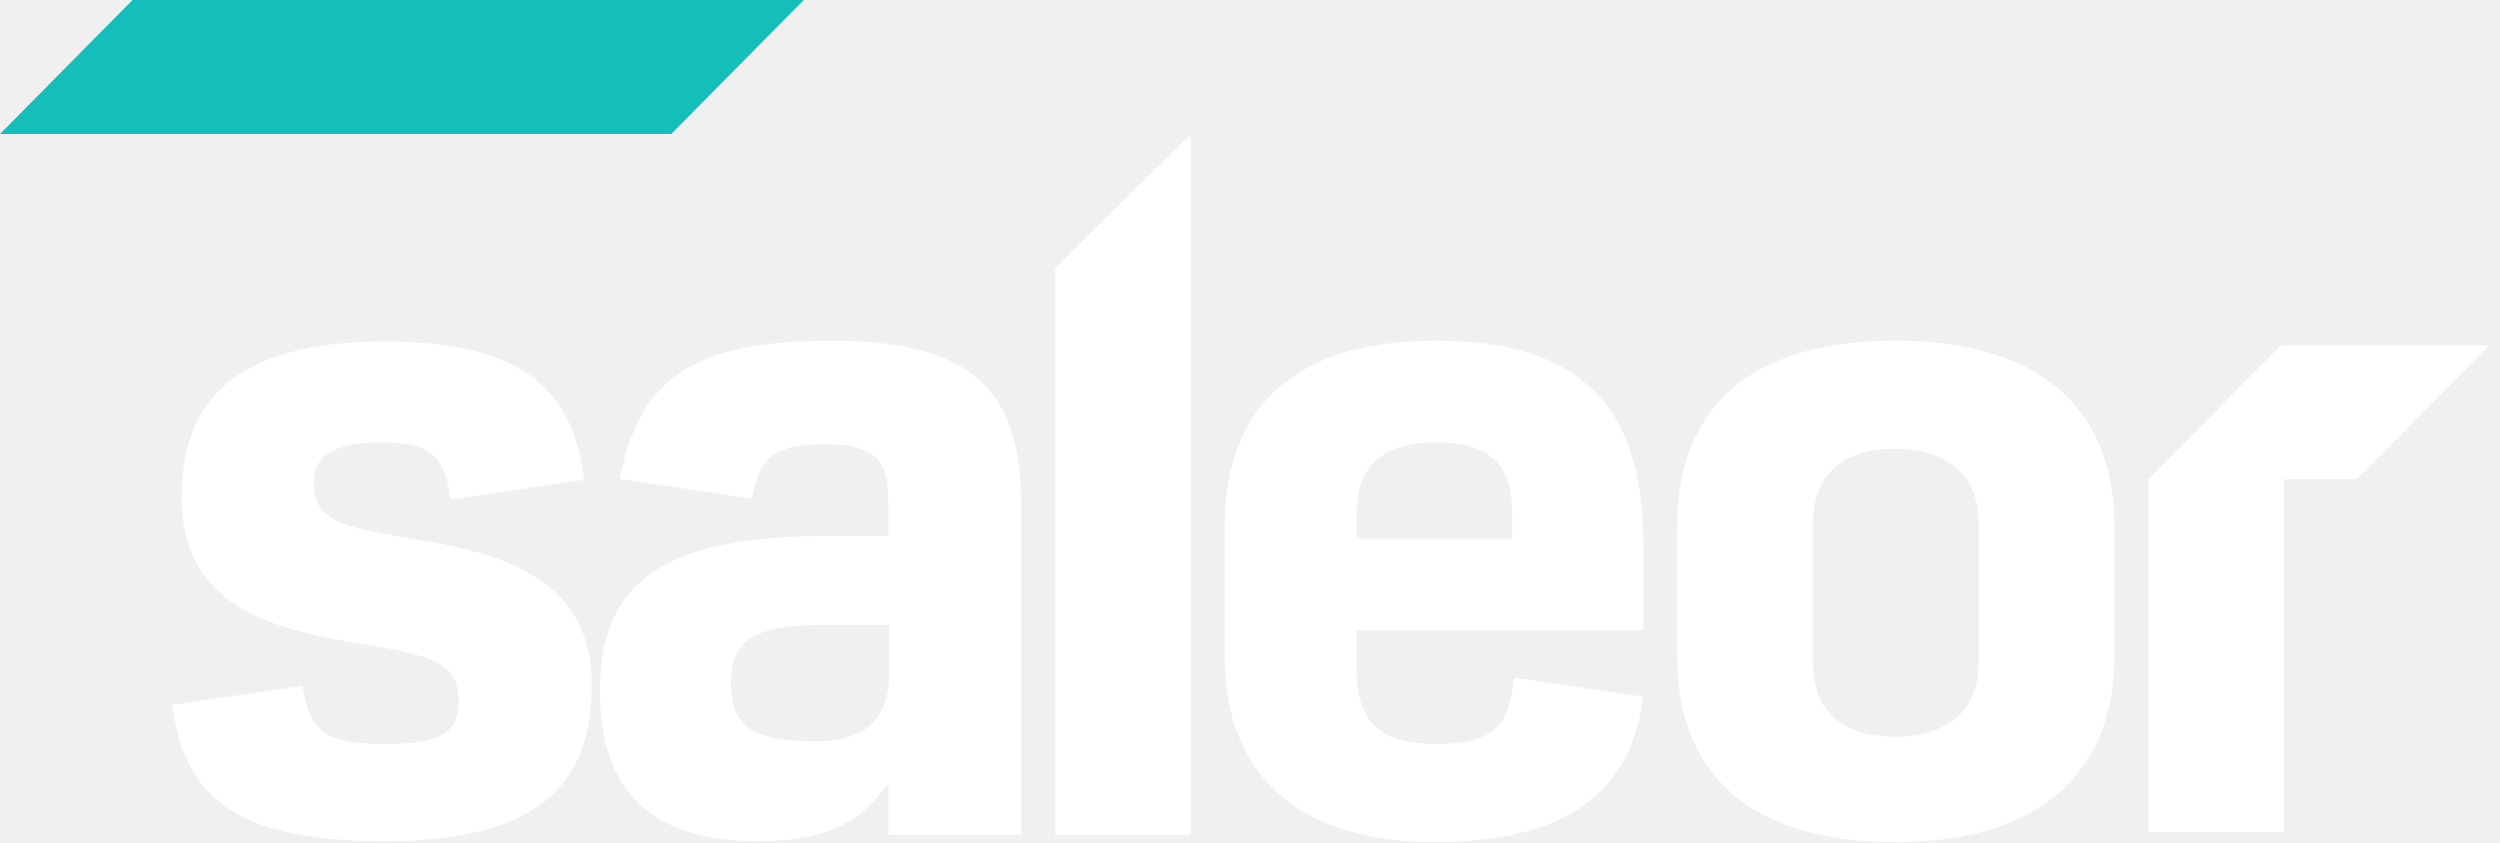
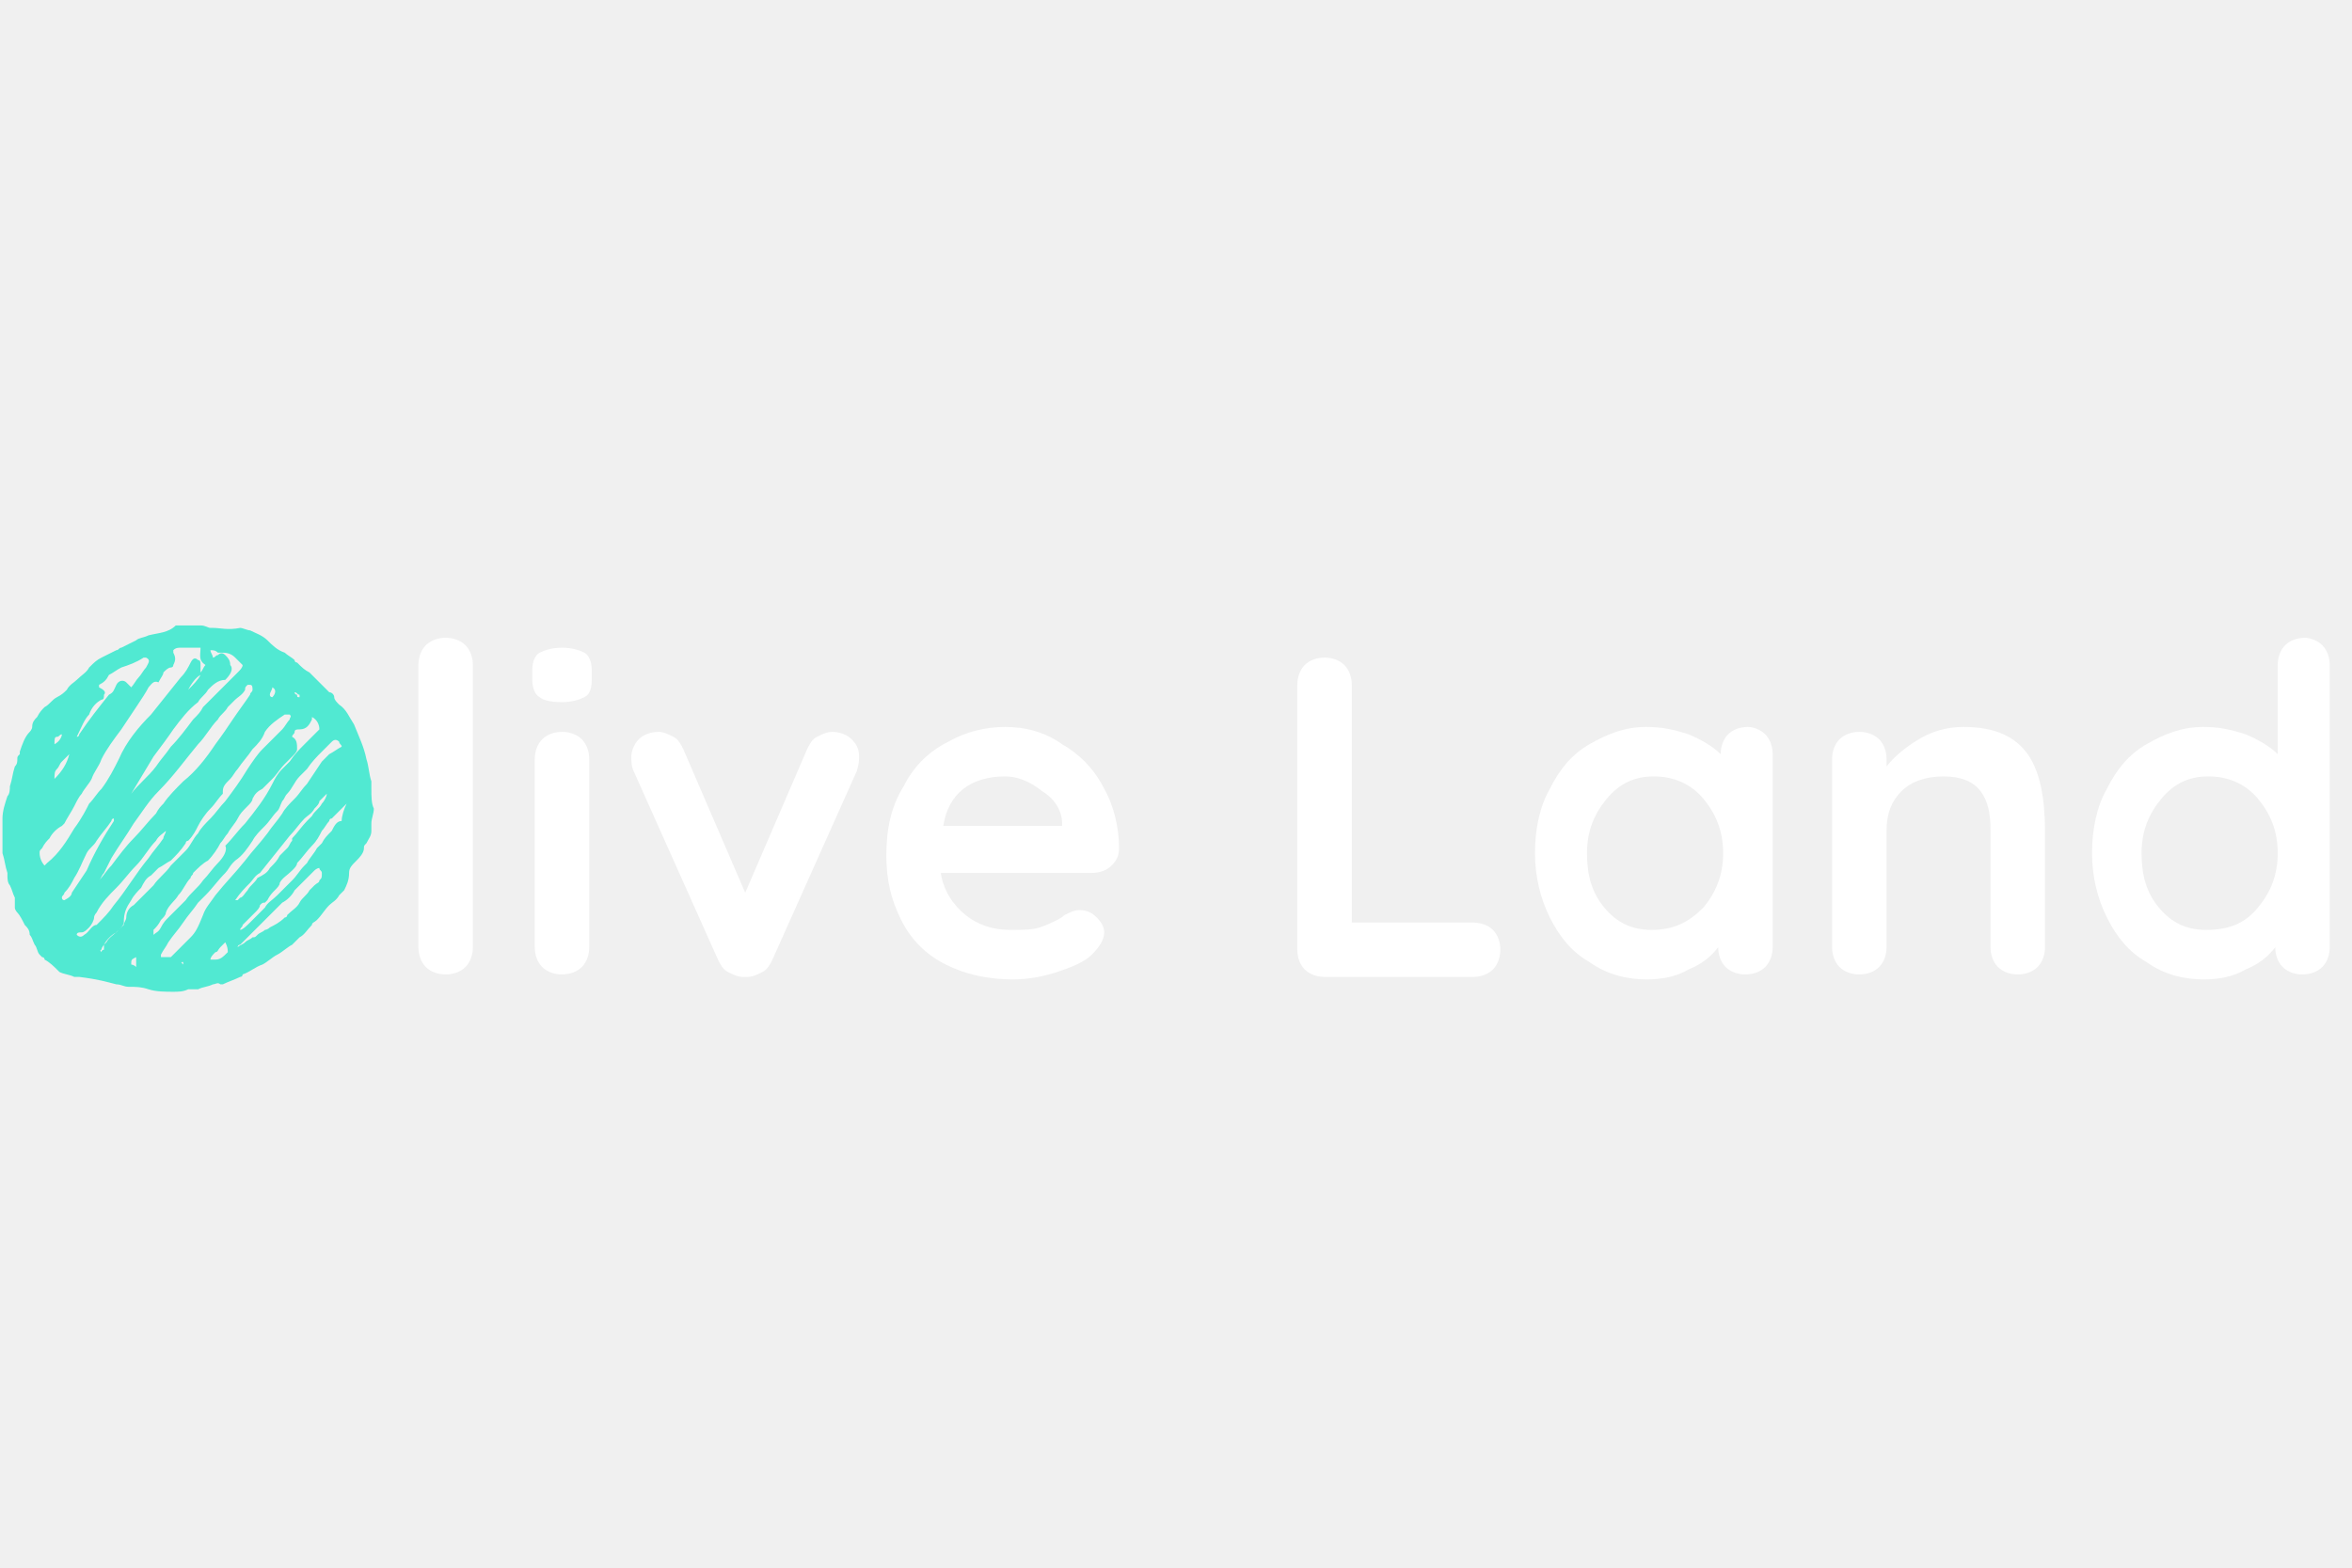
- <svg xmlns="http://www.w3.org/2000/svg" width="95" height="32" viewBox="0 0 95 32" fill="none">
-   <path d="M5.038 0L0 5.091H25.507L30.545 0H5.038Z" fill="#13BEBB" />
-   <path d="M14.642 31.965C20.909 31.965 22.485 29.445 22.485 25.994C22.485 21.748 18.653 20.954 15.466 20.436C13.031 20.022 11.921 19.815 11.921 18.331C11.921 17.226 12.887 16.812 14.463 16.812C16.397 16.812 16.934 17.364 17.113 18.986L22.199 18.227C21.769 14.741 19.799 12.98 14.606 12.98C8.912 12.98 6.907 15.258 6.907 18.883C6.871 23.577 11.312 24.061 14.606 24.613C16.648 24.993 17.436 25.338 17.436 26.684C17.436 27.789 16.755 28.272 14.714 28.272C12.458 28.272 11.777 27.892 11.491 26.063L6.549 26.788C7.014 30.481 9.199 31.965 14.642 31.965Z" fill="white" />
-   <path d="M31.035 28.169C28.635 28.169 27.776 27.651 27.776 25.925C27.776 24.371 28.635 23.75 31.214 23.75H33.792V25.545C33.792 27.271 32.933 28.169 31.035 28.169ZM28.814 31.965C31.608 31.965 32.861 31.068 33.757 29.756V31.724H38.806V19.228C38.806 15.051 37.194 12.946 31.608 12.946C26.2 12.946 24.302 14.464 23.55 18.192L28.564 18.952C28.886 17.364 29.352 16.881 31.429 16.881C33.434 16.881 33.757 17.709 33.757 19.09V20.367H31.393C24.983 20.367 22.798 22.3 22.798 26.235C22.798 30.101 24.768 31.965 28.814 31.965Z" fill="white" />
-   <path d="M40.095 31.724H45.252V5.091L40.095 10.182V31.724Z" fill="white" />
-   <path d="M51.555 20.47V19.539C51.555 17.916 52.307 16.811 54.563 16.811C56.748 16.811 57.464 17.744 57.464 19.539V20.47H51.555ZM54.563 32C60.508 32 62.084 29.238 62.442 26.477L57.536 25.752C57.321 27.409 56.999 28.272 54.563 28.272C52.093 28.272 51.555 27.064 51.555 25.476V23.957H62.442V20.643C62.442 16.018 60.616 12.945 54.563 12.945C48.583 12.945 46.541 16.052 46.541 19.987V24.958C46.541 28.79 48.619 32 54.563 32Z" fill="white" />
-   <path d="M72.004 32C77.912 32 80.348 28.997 80.348 24.958V19.987C80.348 15.88 77.912 12.945 72.004 12.945C66.094 12.945 63.731 15.88 63.731 19.987V24.958C63.731 28.997 66.059 32 72.004 32ZM72.004 27.996C69.926 27.996 68.888 26.926 68.888 25.2V19.884C68.888 18.123 69.926 17.053 72.004 17.053C74.081 17.053 75.191 18.123 75.191 19.884V25.2C75.191 26.926 74.081 27.996 72.004 27.996Z" fill="white" />
-   <path fill-rule="evenodd" clip-rule="evenodd" d="M89.558 18.213H86.794V31.616H81.637V18.213L86.675 13.123H94.596L89.558 18.213Z" fill="white" />
+ <svg xmlns="http://www.w3.org/2000/svg" version="1.1" id="Layer_1" x="0px" y="0px" width="150" height="100" viewBox="0 0 95 32" style="enable-background:new 0 0 95 32;" xml:space="preserve">
+   <style type="text/css">
+ 	.st0{fill:#FFFFFF;}
+ 	.st1{fill-rule:evenodd;clip-rule:evenodd;fill:#51E9D2;}
+ </style>
+   <g>
+     <path class="st0" d="M60.3,21.9c0.2,0.2,0.3,0.5,0.3,0.8c0,0.3-0.1,0.6-0.3,0.8c-0.2,0.2-0.5,0.3-0.8,0.3h-6   c-0.3,0-0.6-0.1-0.8-0.3c-0.2-0.2-0.3-0.5-0.3-0.8V12c0-0.3,0.1-0.6,0.3-0.8c0.2-0.2,0.5-0.3,0.8-0.3c0.3,0,0.6,0.1,0.8,0.3   c0.2,0.2,0.3,0.5,0.3,0.8v9.6h4.8C59.8,21.6,60.1,21.7,60.3,21.9z" />
+     <path class="st0" d="M71.3,14c0.2,0.2,0.3,0.5,0.3,0.8v7.8c0,0.3-0.1,0.6-0.3,0.8c-0.2,0.2-0.5,0.3-0.8,0.3c-0.3,0-0.6-0.1-0.8-0.3   c-0.2-0.2-0.3-0.5-0.3-0.8c-0.3,0.4-0.7,0.7-1.2,0.9c-0.5,0.3-1.1,0.4-1.7,0.4c-0.8,0-1.6-0.2-2.3-0.7c-0.7-0.4-1.2-1-1.6-1.8   c-0.4-0.8-0.6-1.7-0.6-2.6c0-1,0.2-1.9,0.6-2.6c0.4-0.8,0.9-1.4,1.6-1.8c0.7-0.4,1.4-0.7,2.3-0.7c0.6,0,1.1,0.1,1.7,0.3   c0.5,0.2,1,0.5,1.3,0.8v0c0-0.3,0.1-0.6,0.3-0.8c0.2-0.2,0.5-0.3,0.8-0.3C70.8,13.7,71.1,13.8,71.3,14z M68.8,21   c0.5-0.6,0.8-1.3,0.8-2.2s-0.3-1.6-0.8-2.2c-0.5-0.6-1.2-0.9-2-0.9c-0.8,0-1.4,0.3-1.9,0.9c-0.5,0.6-0.8,1.3-0.8,2.2   s0.2,1.6,0.7,2.2c0.5,0.6,1.1,0.9,1.9,0.9C67.6,21.9,68.2,21.6,68.8,21z" />
+     <path class="st0" d="M81.9,14.8c0.5,0.7,0.7,1.8,0.7,3.1v4.7c0,0.3-0.1,0.6-0.3,0.8c-0.2,0.2-0.5,0.3-0.8,0.3   c-0.3,0-0.6-0.1-0.8-0.3c-0.2-0.2-0.3-0.5-0.3-0.8v-4.7c0-0.7-0.1-1.2-0.4-1.6c-0.3-0.4-0.8-0.6-1.5-0.6c-0.7,0-1.3,0.2-1.7,0.6   c-0.4,0.4-0.6,0.9-0.6,1.6v4.7c0,0.3-0.1,0.6-0.3,0.8c-0.2,0.2-0.5,0.3-0.8,0.3c-0.3,0-0.6-0.1-0.8-0.3c-0.2-0.2-0.3-0.5-0.3-0.8   V15c0-0.3,0.1-0.6,0.3-0.8c0.2-0.2,0.5-0.3,0.8-0.3c0.3,0,0.6,0.1,0.8,0.3c0.2,0.2,0.3,0.5,0.3,0.8v0.3c0.3-0.4,0.8-0.8,1.3-1.1   c0.5-0.3,1.1-0.5,1.8-0.5C80.6,13.7,81.4,14.1,81.9,14.8z" />
+     <path class="st0" d="M93.8,10.4c0.2,0.2,0.3,0.5,0.3,0.8v11.4c0,0.3-0.1,0.6-0.3,0.8c-0.2,0.2-0.5,0.3-0.8,0.3   c-0.3,0-0.6-0.1-0.8-0.3c-0.2-0.2-0.3-0.5-0.3-0.8c-0.3,0.4-0.7,0.7-1.2,0.9c-0.5,0.3-1.1,0.4-1.7,0.4c-0.8,0-1.6-0.2-2.3-0.7   c-0.7-0.4-1.2-1-1.6-1.8c-0.4-0.8-0.6-1.7-0.6-2.6c0-1,0.2-1.9,0.6-2.6c0.4-0.8,0.9-1.4,1.6-1.8c0.7-0.4,1.4-0.7,2.3-0.7   c0.6,0,1.1,0.1,1.7,0.3c0.5,0.2,1,0.5,1.3,0.8v-3.6c0-0.3,0.1-0.6,0.3-0.8c0.2-0.2,0.5-0.3,0.8-0.3C93.3,10.1,93.6,10.2,93.8,10.4z    M91.2,21c0.5-0.6,0.8-1.3,0.8-2.2s-0.3-1.6-0.8-2.2c-0.5-0.6-1.2-0.9-2-0.9c-0.8,0-1.4,0.3-1.9,0.9c-0.5,0.6-0.8,1.3-0.8,2.2   s0.2,1.6,0.7,2.2c0.5,0.6,1.1,0.9,1.9,0.9C90.1,21.9,90.7,21.6,91.2,21z" />
+   </g>
+   <g>
+     <path class="st0" d="M18.8,23.4c-0.2,0.2-0.5,0.3-0.8,0.3c-0.3,0-0.6-0.1-0.8-0.3c-0.2-0.2-0.3-0.5-0.3-0.8V11.2   c0-0.3,0.1-0.6,0.3-0.8c0.2-0.2,0.5-0.3,0.8-0.3c0.3,0,0.6,0.1,0.8,0.3c0.2,0.2,0.3,0.5,0.3,0.8v11.4C19.1,22.9,19,23.2,18.8,23.4z   " />
+     <path class="st0" d="M21.8,12.5c-0.2-0.1-0.3-0.4-0.3-0.7v-0.4c0-0.3,0.1-0.6,0.3-0.7c0.2-0.1,0.5-0.2,0.9-0.2   c0.4,0,0.7,0.1,0.9,0.2c0.2,0.1,0.3,0.4,0.3,0.7v0.4c0,0.4-0.1,0.6-0.3,0.7c-0.2,0.1-0.5,0.2-0.9,0.2   C22.2,12.7,21.9,12.6,21.8,12.5z M23.5,23.4c-0.2,0.2-0.5,0.3-0.8,0.3c-0.3,0-0.6-0.1-0.8-0.3c-0.2-0.2-0.3-0.5-0.3-0.8V15   c0-0.3,0.1-0.6,0.3-0.8c0.2-0.2,0.5-0.3,0.8-0.3c0.3,0,0.6,0.1,0.8,0.3c0.2,0.2,0.3,0.5,0.3,0.8v7.6C23.8,22.9,23.7,23.2,23.5,23.4   z" />
+     <path class="st0" d="M34.4,14.2c0.2,0.2,0.3,0.4,0.3,0.7c0,0.1,0,0.3-0.1,0.6l-3.4,7.6c-0.1,0.2-0.2,0.4-0.4,0.5   c-0.2,0.1-0.4,0.2-0.6,0.2l-0.2,0c-0.2,0-0.4-0.1-0.6-0.2c-0.2-0.1-0.3-0.3-0.4-0.5l-3.4-7.6c-0.1-0.2-0.1-0.4-0.1-0.6   c0-0.2,0.1-0.5,0.3-0.7c0.2-0.2,0.5-0.3,0.8-0.3c0.2,0,0.4,0.1,0.6,0.2c0.2,0.1,0.3,0.3,0.4,0.5l2.5,5.8l2.5-5.8   c0.1-0.2,0.2-0.4,0.4-0.5c0.2-0.1,0.4-0.2,0.6-0.2C33.9,13.9,34.2,14,34.4,14.2z" />
+     <path class="st0" d="M44.9,19.3c-0.2,0.2-0.5,0.3-0.8,0.3H38c0.1,0.7,0.5,1.3,1,1.7c0.5,0.4,1.1,0.6,1.8,0.6c0.5,0,0.9,0,1.2-0.1   c0.3-0.1,0.5-0.2,0.7-0.3c0.2-0.1,0.3-0.2,0.3-0.2c0.2-0.1,0.4-0.2,0.6-0.2c0.3,0,0.5,0.1,0.7,0.3s0.3,0.4,0.3,0.6   c0,0.3-0.2,0.6-0.5,0.9c-0.3,0.3-0.8,0.5-1.4,0.7c-0.6,0.2-1.2,0.3-1.8,0.3c-1,0-1.9-0.2-2.7-0.6c-0.8-0.4-1.4-1-1.8-1.8   c-0.4-0.8-0.6-1.6-0.6-2.6c0-1.1,0.2-2,0.7-2.8c0.4-0.8,1-1.4,1.8-1.8c0.7-0.4,1.5-0.6,2.3-0.6c0.8,0,1.6,0.2,2.3,0.7   c0.7,0.4,1.3,1,1.7,1.8c0.4,0.7,0.6,1.6,0.6,2.4C45.2,18.9,45.1,19.1,44.9,19.3z M38.1,17.7h4.8v-0.1c0-0.5-0.3-1-0.8-1.3   c-0.5-0.4-1-0.6-1.5-0.6C39.2,15.7,38.3,16.4,38.1,17.7z" />
+   </g>
+   <path class="st1" d="M13.8,17.5c-0.2,0-0.3,0.2-0.4,0.4c-0.2,0.2-0.3,0.3-0.4,0.5c-0.1,0.1-0.1,0.1-0.2,0.2  c-0.1,0.2-0.3,0.4-0.4,0.6c0,0-0.1,0.1-0.1,0.1c-0.2,0.2-0.3,0.4-0.5,0.6c-0.2,0.2-0.4,0.4-0.6,0.6c-0.2,0.2-0.4,0.3-0.5,0.5  c-0.2,0.2-0.4,0.4-0.6,0.6c-0.1,0.1-0.3,0.3-0.4,0.3c0-0.1,0.1-0.1,0.1-0.2c0.2-0.2,0.3-0.3,0.5-0.5c0.1-0.1,0.2-0.2,0.2-0.3  c0.1-0.1,0.1-0.1,0.2-0.1c0,0,0,0,0.1-0.1c0.1-0.2,0.2-0.3,0.3-0.4c0.1-0.1,0.2-0.2,0.2-0.3c0.1-0.2,0.3-0.3,0.5-0.5  c0.1-0.1,0.2-0.2,0.2-0.3c0.2-0.2,0.4-0.5,0.6-0.7c0.2-0.2,0.3-0.4,0.4-0.6c0.1-0.1,0.2-0.3,0.3-0.4c0,0,0-0.1,0.1-0.1  c0.1-0.1,0.2-0.2,0.3-0.3c0.1-0.1,0.2-0.2,0.3-0.3C13.9,17,13.8,17.3,13.8,17.5z M12.9,19.9c0,0.1-0.1,0.1-0.2,0.2  c-0.1,0.1-0.1,0.1-0.2,0.2c-0.1,0.2-0.3,0.3-0.4,0.5c-0.1,0.2-0.3,0.3-0.5,0.5c0,0.1-0.1,0.1-0.1,0.1c-0.2,0.2-0.4,0.3-0.6,0.4  c-0.1,0.1-0.2,0.1-0.2,0.1c-0.1,0.1-0.2,0.1-0.3,0.2c-0.1,0.1-0.1,0.1-0.2,0.1c-0.1,0.1-0.2,0.1-0.3,0.2c-0.1,0.1-0.2,0.1-0.3,0.2  c0,0,0,0,0,0c0,0,0-0.1,0.1-0.1c0.1-0.1,0.2-0.2,0.3-0.3c0.1-0.1,0.2-0.2,0.4-0.4c0.1-0.1,0.1-0.1,0.2-0.2c0.1-0.1,0.2-0.2,0.3-0.3  c0.2-0.2,0.3-0.3,0.5-0.5c0.2-0.1,0.4-0.3,0.5-0.5c0.2-0.2,0.4-0.4,0.5-0.5c0.1-0.1,0.2-0.2,0.3-0.3c0,0,0.1-0.1,0.2-0.1  c0,0.1,0.1,0.1,0.1,0.2C13,19.8,13,19.8,12.9,19.9z M9.5,20.7C9.5,20.7,9.5,20.7,9.5,20.7c0.2-0.3,0.4-0.5,0.6-0.7  c0.1-0.1,0.2-0.3,0.4-0.4c0.4-0.5,0.8-1,1.2-1.5c0.2-0.2,0.4-0.5,0.6-0.7c0.1-0.1,0.3-0.2,0.4-0.4c0.1-0.1,0.2-0.2,0.2-0.3  c0.1-0.1,0.2-0.2,0.3-0.3c0,0.1-0.1,0.3-0.2,0.4c-0.1,0.2-0.3,0.3-0.4,0.5c-0.1,0.1-0.1,0.1-0.2,0.2c-0.2,0.2-0.4,0.5-0.6,0.7  c0,0,0,0,0,0.1c-0.1,0.1-0.1,0.2-0.2,0.3c-0.1,0.1-0.2,0.2-0.3,0.3c-0.1,0.2-0.2,0.3-0.4,0.5c-0.1,0.2-0.3,0.3-0.5,0.4  c-0.1,0.2-0.3,0.3-0.4,0.5c-0.1,0.1-0.2,0.3-0.3,0.3c0,0-0.1,0.1-0.1,0.1C9.6,20.7,9.6,20.7,9.5,20.7C9.5,20.8,9.5,20.8,9.5,20.7z   M8.7,23.1c-0.1,0-0.1,0-0.2,0c0-0.1,0.1-0.2,0.2-0.3c0.1,0,0.1-0.1,0.2-0.2c0,0,0.1-0.1,0.2-0.2c0.1,0.2,0.1,0.3,0.1,0.4  C9,23,8.9,23.1,8.7,23.1z M7.7,22.2c-0.2,0.2-0.3,0.3-0.5,0.5c-0.1,0.1-0.2,0.2-0.3,0.3C6.7,23,6.6,23,6.5,23c0,0,0-0.1,0-0.1  c0.1-0.2,0.2-0.3,0.3-0.5c0.2-0.3,0.4-0.5,0.6-0.8c0.2-0.3,0.4-0.5,0.6-0.8c0.1-0.1,0.2-0.2,0.3-0.3c0.3-0.3,0.5-0.6,0.8-0.9  c0.1-0.1,0.2-0.3,0.3-0.4c0,0,0.1-0.1,0.1-0.1c0.3-0.2,0.5-0.5,0.7-0.8c0.1-0.2,0.3-0.4,0.5-0.6c0.2-0.2,0.3-0.4,0.5-0.6  c0.1-0.1,0.1-0.2,0.2-0.4c0.1-0.1,0.1-0.2,0.2-0.3c0.2-0.2,0.3-0.5,0.5-0.7c0.1-0.1,0.2-0.2,0.3-0.3c0.2-0.3,0.4-0.5,0.6-0.7  c0.1-0.1,0.2-0.2,0.4-0.4c0.1-0.1,0.2-0.1,0.3,0c0,0.1,0.1,0.1,0.1,0.2c-0.2,0.1-0.3,0.2-0.5,0.3c-0.1,0.1-0.2,0.2-0.3,0.3  c-0.2,0.3-0.4,0.6-0.6,0.9c-0.2,0.2-0.3,0.4-0.5,0.6c-0.2,0.2-0.4,0.4-0.5,0.6c-0.2,0.3-0.4,0.5-0.6,0.8c-0.3,0.4-0.6,0.7-0.9,1.1  c-0.4,0.5-0.8,0.9-1.2,1.4c-0.2,0.3-0.4,0.5-0.5,0.8C8,21.8,7.9,22,7.7,22.2z M7.4,23.3C7.4,23.3,7.3,23.3,7.4,23.3  c-0.1-0.1-0.1-0.1,0-0.1C7.4,23.2,7.4,23.3,7.4,23.3z M6.2,22.1C6.2,22.1,6.2,22.1,6.2,22.1c0-0.1,0-0.1,0-0.2  c0.1-0.1,0.2-0.2,0.3-0.4c0.1-0.1,0.2-0.2,0.2-0.3c0.1-0.3,0.4-0.5,0.5-0.7c0.2-0.2,0.3-0.5,0.5-0.7c0-0.1,0.1-0.1,0.1-0.2  c0.2-0.2,0.4-0.4,0.6-0.5c0.2-0.2,0.4-0.5,0.5-0.7c0.1-0.1,0.2-0.3,0.3-0.4c0.1-0.2,0.3-0.4,0.4-0.6c0.1-0.2,0.2-0.3,0.4-0.5  c0.1-0.1,0.2-0.2,0.2-0.3c0.1-0.2,0.2-0.3,0.4-0.4c0.1-0.1,0.3-0.3,0.4-0.4c0.2-0.2,0.3-0.4,0.5-0.6c0.1-0.1,0.2-0.2,0.3-0.3  c0.1-0.1,0.2-0.2,0.2-0.3c0-0.2,0-0.4-0.2-0.5c0-0.1,0.1-0.1,0.1-0.2c0-0.1,0.1-0.1,0.2-0.1c0.3,0,0.4-0.2,0.5-0.4c0,0,0-0.1,0-0.1  c0,0,0,0,0,0c0.2,0.1,0.3,0.3,0.3,0.5c-0.1,0.1-0.2,0.2-0.3,0.3c-0.1,0.1-0.2,0.2-0.3,0.3c-0.2,0.2-0.4,0.4-0.6,0.7  c-0.1,0.1-0.2,0.2-0.3,0.3c-0.2,0.2-0.3,0.4-0.4,0.6c-0.3,0.6-0.7,1.1-1.1,1.6c-0.3,0.3-0.5,0.6-0.8,0.9C9.2,18.7,9,19,8.8,19.2  c-0.2,0.2-0.4,0.5-0.6,0.7c-0.2,0.3-0.5,0.5-0.7,0.8c-0.1,0.1-0.2,0.2-0.3,0.3c-0.1,0.1-0.3,0.3-0.4,0.4c-0.1,0.1-0.2,0.2-0.3,0.4  C6.4,22,6.3,22,6.2,22.1z M5.4,20.9c-0.2,0.1-0.3,0.3-0.3,0.5c0,0.1-0.1,0.2-0.1,0.3c-0.1,0.1-0.2,0.2-0.3,0.3  c-0.2,0.1-0.4,0.3-0.5,0.5c0,0.1,0,0.1,0,0.2c0,0-0.1,0-0.1,0.1c0,0-0.1-0.1,0-0.1c0-0.1,0.1-0.2,0.2-0.3c0.1-0.2,0.3-0.3,0.5-0.5  c0.1-0.1,0.2-0.2,0.2-0.3C5,21.2,5.1,21,5.3,20.7c0.1-0.2,0.3-0.4,0.4-0.5c0.1-0.2,0.2-0.4,0.4-0.5c0.1-0.1,0.2-0.2,0.3-0.3  c0.2-0.1,0.3-0.2,0.5-0.3c0.2-0.2,0.4-0.4,0.6-0.7c0,0,0-0.1,0.1-0.1c0.2-0.2,0.3-0.4,0.4-0.6c0.1-0.2,0.3-0.5,0.5-0.7  c0.2-0.2,0.3-0.4,0.5-0.6c0,0,0,0,0-0.1C9,16.1,9.1,16,9.3,15.8c0.1-0.1,0.2-0.3,0.3-0.4c0.2-0.3,0.4-0.5,0.6-0.8  c0.2-0.2,0.4-0.4,0.5-0.7c0.2-0.3,0.5-0.5,0.8-0.7c0,0,0,0,0.1,0c0,0,0.1,0,0.1,0c0.1,0.1,0,0.1,0,0.2c-0.1,0.1-0.2,0.3-0.3,0.4  c-0.3,0.3-0.5,0.5-0.8,0.8c-0.2,0.2-0.4,0.5-0.6,0.8c-0.3,0.5-0.6,0.9-0.9,1.3c-0.2,0.2-0.4,0.5-0.6,0.7C8.3,17.6,8.1,17.8,8,18  c-0.2,0.2-0.3,0.5-0.5,0.7c-0.2,0.2-0.4,0.4-0.6,0.6c-0.2,0.3-0.5,0.5-0.7,0.8C5.9,20.4,5.7,20.6,5.4,20.9z M5.3,23.3  c0-0.2,0-0.2,0.2-0.3c0,0.1,0,0.2,0,0.4C5.4,23.3,5.3,23.3,5.3,23.3z M3.4,22.1c-0.1,0.1-0.2,0.1-0.3,0c0,0,0,0,0,0  c0-0.1,0.1-0.1,0.2-0.1c0.1,0,0.2-0.1,0.3-0.2c0.1-0.1,0.2-0.3,0.2-0.4c0-0.1,0.1-0.2,0.1-0.2c0.2-0.4,0.5-0.7,0.8-1  c0.3-0.3,0.5-0.6,0.8-0.9c0.3-0.3,0.5-0.7,0.8-1c0.1-0.2,0.3-0.3,0.4-0.4c0,0.1-0.1,0.2-0.1,0.3c-0.2,0.3-0.4,0.5-0.6,0.8  c-0.5,0.6-0.9,1.3-1.4,1.9c-0.2,0.3-0.4,0.5-0.7,0.8C3.7,21.7,3.6,22,3.4,22.1z M2.6,20.7c-0.1,0-0.1-0.1-0.1-0.1  c0-0.1,0.1-0.1,0.1-0.2c0.2-0.2,0.3-0.4,0.4-0.6c0.2-0.3,0.3-0.6,0.5-1c0.1-0.2,0.3-0.3,0.4-0.5c0.2-0.3,0.4-0.5,0.6-0.8  c0,0,0-0.1,0.1-0.1c0,0,0,0,0,0c0,0,0,0,0,0.1c-0.4,0.6-0.8,1.3-1.1,2c-0.2,0.3-0.4,0.6-0.6,0.9C2.9,20.5,2.8,20.6,2.6,20.7z   M1.9,19.2c0,0-0.1,0.1-0.1,0.1c-0.1-0.1-0.2-0.3-0.2-0.5c0-0.1,0-0.1,0.1-0.2c0.1-0.2,0.2-0.3,0.3-0.4c0.1-0.2,0.3-0.4,0.5-0.5  c0,0,0.1-0.1,0.1-0.1c0.1-0.2,0.3-0.5,0.4-0.7c0.1-0.2,0.2-0.4,0.3-0.5c0.1-0.2,0.3-0.4,0.4-0.6C3.8,15.5,4,15.3,4.1,15  c0.2-0.4,0.5-0.8,0.8-1.2c0.2-0.3,0.4-0.6,0.6-0.9c0.2-0.3,0.4-0.6,0.5-0.8c0.1-0.1,0.2-0.3,0.4-0.2c0.1-0.2,0.2-0.3,0.2-0.4  c0.1-0.1,0.2-0.2,0.3-0.2c0,0,0.1,0,0.1-0.1c0.1-0.2,0.1-0.3,0-0.5c0,0,0-0.1,0-0.1c0.1-0.1,0.2-0.1,0.3-0.1c0.3,0,0.5,0,0.8,0  c0,0.3-0.1,0.5,0.2,0.7c-0.1,0.1-0.1,0.2-0.2,0.3c0-0.1,0-0.2,0-0.3C8.1,11.1,8.1,11,8,11c-0.1-0.1-0.2-0.1-0.3,0.1  c-0.1,0.2-0.2,0.4-0.4,0.6c-0.4,0.5-0.8,1-1.2,1.5c-0.5,0.5-1,1.1-1.3,1.8c-0.2,0.4-0.4,0.8-0.7,1.2c-0.2,0.2-0.3,0.4-0.5,0.6  C3.5,17,3.3,17.4,3,17.8C2.7,18.3,2.4,18.8,1.9,19.2z M2.3,14.1c0.1,0,0.1-0.1,0.2-0.1c0,0.1-0.1,0.3-0.3,0.4  C2.2,14.2,2.2,14.1,2.3,14.1z M2.8,14.8c-0.1,0.4-0.3,0.7-0.6,1c0-0.2,0-0.3,0.1-0.4c0.1-0.1,0.1-0.2,0.2-0.3  C2.6,15,2.7,14.9,2.8,14.8z M3.6,13.2C3.6,13.2,3.6,13.2,3.6,13.2c0.1-0.3,0.3-0.5,0.5-0.6c0.1,0,0.1-0.1,0.1-0.2  c0.1-0.1,0-0.2-0.2-0.3c0,0,0-0.1,0-0.1c0.2-0.1,0.3-0.2,0.4-0.4c0.2-0.1,0.3-0.2,0.5-0.3c0.3-0.1,0.6-0.2,0.9-0.4c0,0,0.1,0,0.1,0  C6.1,11,6,11.1,5.9,11.3c-0.1,0.1-0.2,0.3-0.3,0.4c-0.1,0.1-0.2,0.3-0.3,0.4c0,0-0.1-0.1-0.1-0.1c0,0-0.1-0.1-0.1-0.1  c-0.1-0.1-0.3-0.1-0.4,0.1c-0.1,0.2-0.1,0.3-0.3,0.4c-0.4,0.5-0.8,1-1.2,1.6c0,0,0,0.1-0.1,0.1C3.3,13.7,3.4,13.4,3.6,13.2z   M7.6,12.2c0.1-0.2,0.3-0.5,0.5-0.6c0,0,0,0,0,0C8,11.8,7.8,12,7.6,12.2C7.6,12.2,7.6,12.2,7.6,12.2z M9.3,11.2  C9.3,11.2,9.3,11.1,9.3,11.2c0-0.2-0.1-0.3-0.2-0.4c-0.1-0.1-0.2-0.1-0.3,0c-0.1,0-0.1,0.1-0.2,0.1c0-0.1-0.1-0.2-0.1-0.3  c0.1,0,0.2,0,0.3,0.1c0,0,0.1,0,0.1,0c0.2,0,0.4,0,0.6,0.2c0.1,0.1,0.2,0.2,0.3,0.3c0,0.1-0.1,0.2-0.2,0.3c-0.5,0.5-0.9,0.9-1.4,1.4  c-0.1,0.2-0.2,0.3-0.4,0.5c-0.3,0.4-0.6,0.8-0.9,1.1c-0.2,0.3-0.4,0.5-0.6,0.8c-0.3,0.4-0.7,0.7-1,1.1c0.3-0.5,0.6-1,0.9-1.5  c0.3-0.4,0.6-0.8,0.8-1.1c0.3-0.4,0.6-0.8,1-1.1c0.1-0.2,0.3-0.3,0.4-0.5c0.2-0.2,0.4-0.4,0.7-0.4C9.4,11.5,9.4,11.3,9.3,11.2z   M10,12c0,0,0.1,0,0.1,0c0.1,0,0.1,0.1,0.1,0.2c0,0.1-0.1,0.1-0.1,0.2c-0.2,0.3-0.5,0.7-0.7,1C9.2,13.7,9,14,8.7,14.4  c-0.4,0.6-0.8,1.1-1.3,1.5c-0.3,0.3-0.6,0.6-0.8,0.9c-0.1,0.1-0.2,0.2-0.3,0.4c-0.3,0.3-0.6,0.7-0.9,1c-0.3,0.3-0.6,0.7-0.9,1.1  c-0.2,0.2-0.3,0.4-0.5,0.6c0.1-0.1,0.1-0.2,0.2-0.3c0.1-0.2,0.2-0.4,0.3-0.6c0.3-0.5,0.6-0.9,0.9-1.4c0.3-0.4,0.6-0.9,1-1.3  C7,15.7,7.5,15,8,14.4c0.3-0.3,0.5-0.7,0.8-1c0.1-0.2,0.3-0.3,0.4-0.5c0.1-0.1,0.2-0.2,0.3-0.3c0.1-0.1,0.3-0.2,0.4-0.4  C9.9,12.1,9.9,12.1,10,12z M10.9,12.4c0-0.1,0.1-0.2,0.1-0.3c0.2,0.1,0.1,0.3,0,0.4C11,12.5,10.9,12.5,10.9,12.4  C10.9,12.5,10.9,12.5,10.9,12.4z M11.9,12.3c0.1,0,0.1,0.1,0.2,0.1c0,0,0,0.1,0,0.1c-0.1,0-0.1,0-0.1-0.1  C12,12.4,11.9,12.4,11.9,12.3C11.9,12.3,11.9,12.3,11.9,12.3z M15,16.2C15,16.2,15,16.2,15,16.2c0-0.1,0-0.2,0-0.3  c-0.1-0.3-0.1-0.6-0.2-0.9c-0.1-0.5-0.3-0.9-0.5-1.4c-0.2-0.3-0.3-0.6-0.6-0.8c-0.1-0.1-0.2-0.2-0.2-0.3c0-0.1-0.1-0.2-0.2-0.2  c-0.2-0.2-0.3-0.3-0.5-0.5c-0.1-0.1-0.2-0.2-0.3-0.3c-0.2-0.1-0.3-0.2-0.5-0.4c0,0-0.1,0-0.1-0.1c-0.1-0.1-0.3-0.2-0.4-0.3  c-0.3-0.1-0.5-0.3-0.7-0.5c-0.2-0.2-0.5-0.3-0.7-0.4c-0.1,0-0.3-0.1-0.4-0.1C9.2,9.8,8.9,9.7,8.6,9.7c0,0-0.1,0-0.1,0  c-0.1,0-0.2-0.1-0.4-0.1c-0.2,0-0.5,0-0.7,0c-0.1,0-0.2,0-0.3,0C6.8,9.9,6.4,9.9,6,10c-0.2,0.1-0.4,0.1-0.5,0.2  c-0.2,0.1-0.4,0.2-0.6,0.3c-0.1,0-0.1,0.1-0.2,0.1c-0.2,0.1-0.4,0.2-0.6,0.3c-0.2,0.1-0.3,0.2-0.5,0.4c-0.1,0.2-0.3,0.3-0.5,0.5  c-0.1,0.1-0.3,0.2-0.4,0.4c-0.1,0.1-0.2,0.2-0.4,0.3c-0.2,0.1-0.3,0.3-0.5,0.4c-0.1,0.1-0.2,0.2-0.3,0.4c-0.1,0.1-0.2,0.2-0.2,0.4  c0,0.1-0.1,0.2-0.1,0.2c-0.2,0.2-0.3,0.5-0.4,0.8c0,0,0,0,0,0.1c-0.1,0.1-0.1,0.1-0.1,0.2c0,0.1,0,0.2-0.1,0.3  c-0.1,0.3-0.1,0.5-0.2,0.8c0,0.1,0,0.3-0.1,0.4c-0.1,0.3-0.2,0.6-0.2,0.9c0,0.2,0,0.4,0,0.6c0,0.1,0,0.2,0,0.4c0,0.1,0,0.3,0,0.4  c0.1,0.3,0.1,0.5,0.2,0.8c0,0,0,0,0,0.1c0,0.1,0,0.3,0.1,0.4c0.1,0.2,0.1,0.3,0.2,0.5c0,0,0,0.1,0,0.1c0,0.1,0,0.1,0,0.2  c0,0,0,0.1,0,0.1c0,0.1,0.1,0.2,0.1,0.2c0.1,0.1,0.2,0.3,0.3,0.5c0.1,0.1,0.2,0.2,0.2,0.4c0.1,0.1,0.1,0.2,0.2,0.4  c0.1,0.1,0.1,0.3,0.2,0.4c0,0,0.1,0.1,0.1,0.1c0,0,0.1,0,0.1,0.1c0.2,0.1,0.4,0.3,0.5,0.4c0,0,0.1,0.1,0.1,0.1  c0.2,0.1,0.4,0.1,0.6,0.2c0.1,0,0.1,0,0.2,0C4,23.9,4.3,24,4.7,24.1c0.2,0,0.3,0.1,0.5,0.1c0.3,0,0.5,0,0.8,0.1  c0.3,0.1,0.7,0.1,1,0.1c0.2,0,0.4,0,0.6-0.1c0.1,0,0.2,0,0.4,0c0.2-0.1,0.4-0.1,0.6-0.2c0.1,0,0.2-0.1,0.3,0c0,0,0,0,0.1,0  c0.2-0.1,0.5-0.2,0.7-0.3c0,0,0.1,0,0.1-0.1c0.3-0.1,0.5-0.3,0.8-0.4c0.2-0.1,0.4-0.3,0.6-0.4c0.2-0.1,0.4-0.3,0.6-0.4c0,0,0,0,0,0  c0.1-0.1,0.2-0.2,0.3-0.3c0.2-0.1,0.3-0.3,0.5-0.5c0-0.1,0.1-0.1,0.2-0.2c0.2-0.2,0.3-0.4,0.5-0.6c0.1-0.1,0.3-0.2,0.4-0.4  c0.1-0.1,0.1-0.1,0.2-0.2c0.1-0.2,0.2-0.4,0.2-0.7c0-0.2,0.1-0.3,0.3-0.5c0.1-0.1,0.3-0.3,0.3-0.5c0-0.1,0-0.1,0.1-0.2  c0.1-0.2,0.2-0.3,0.2-0.5c0-0.1,0-0.2,0-0.3c0-0.2,0.1-0.4,0.1-0.6C15,16.8,15,16.5,15,16.2z" />
</svg>
